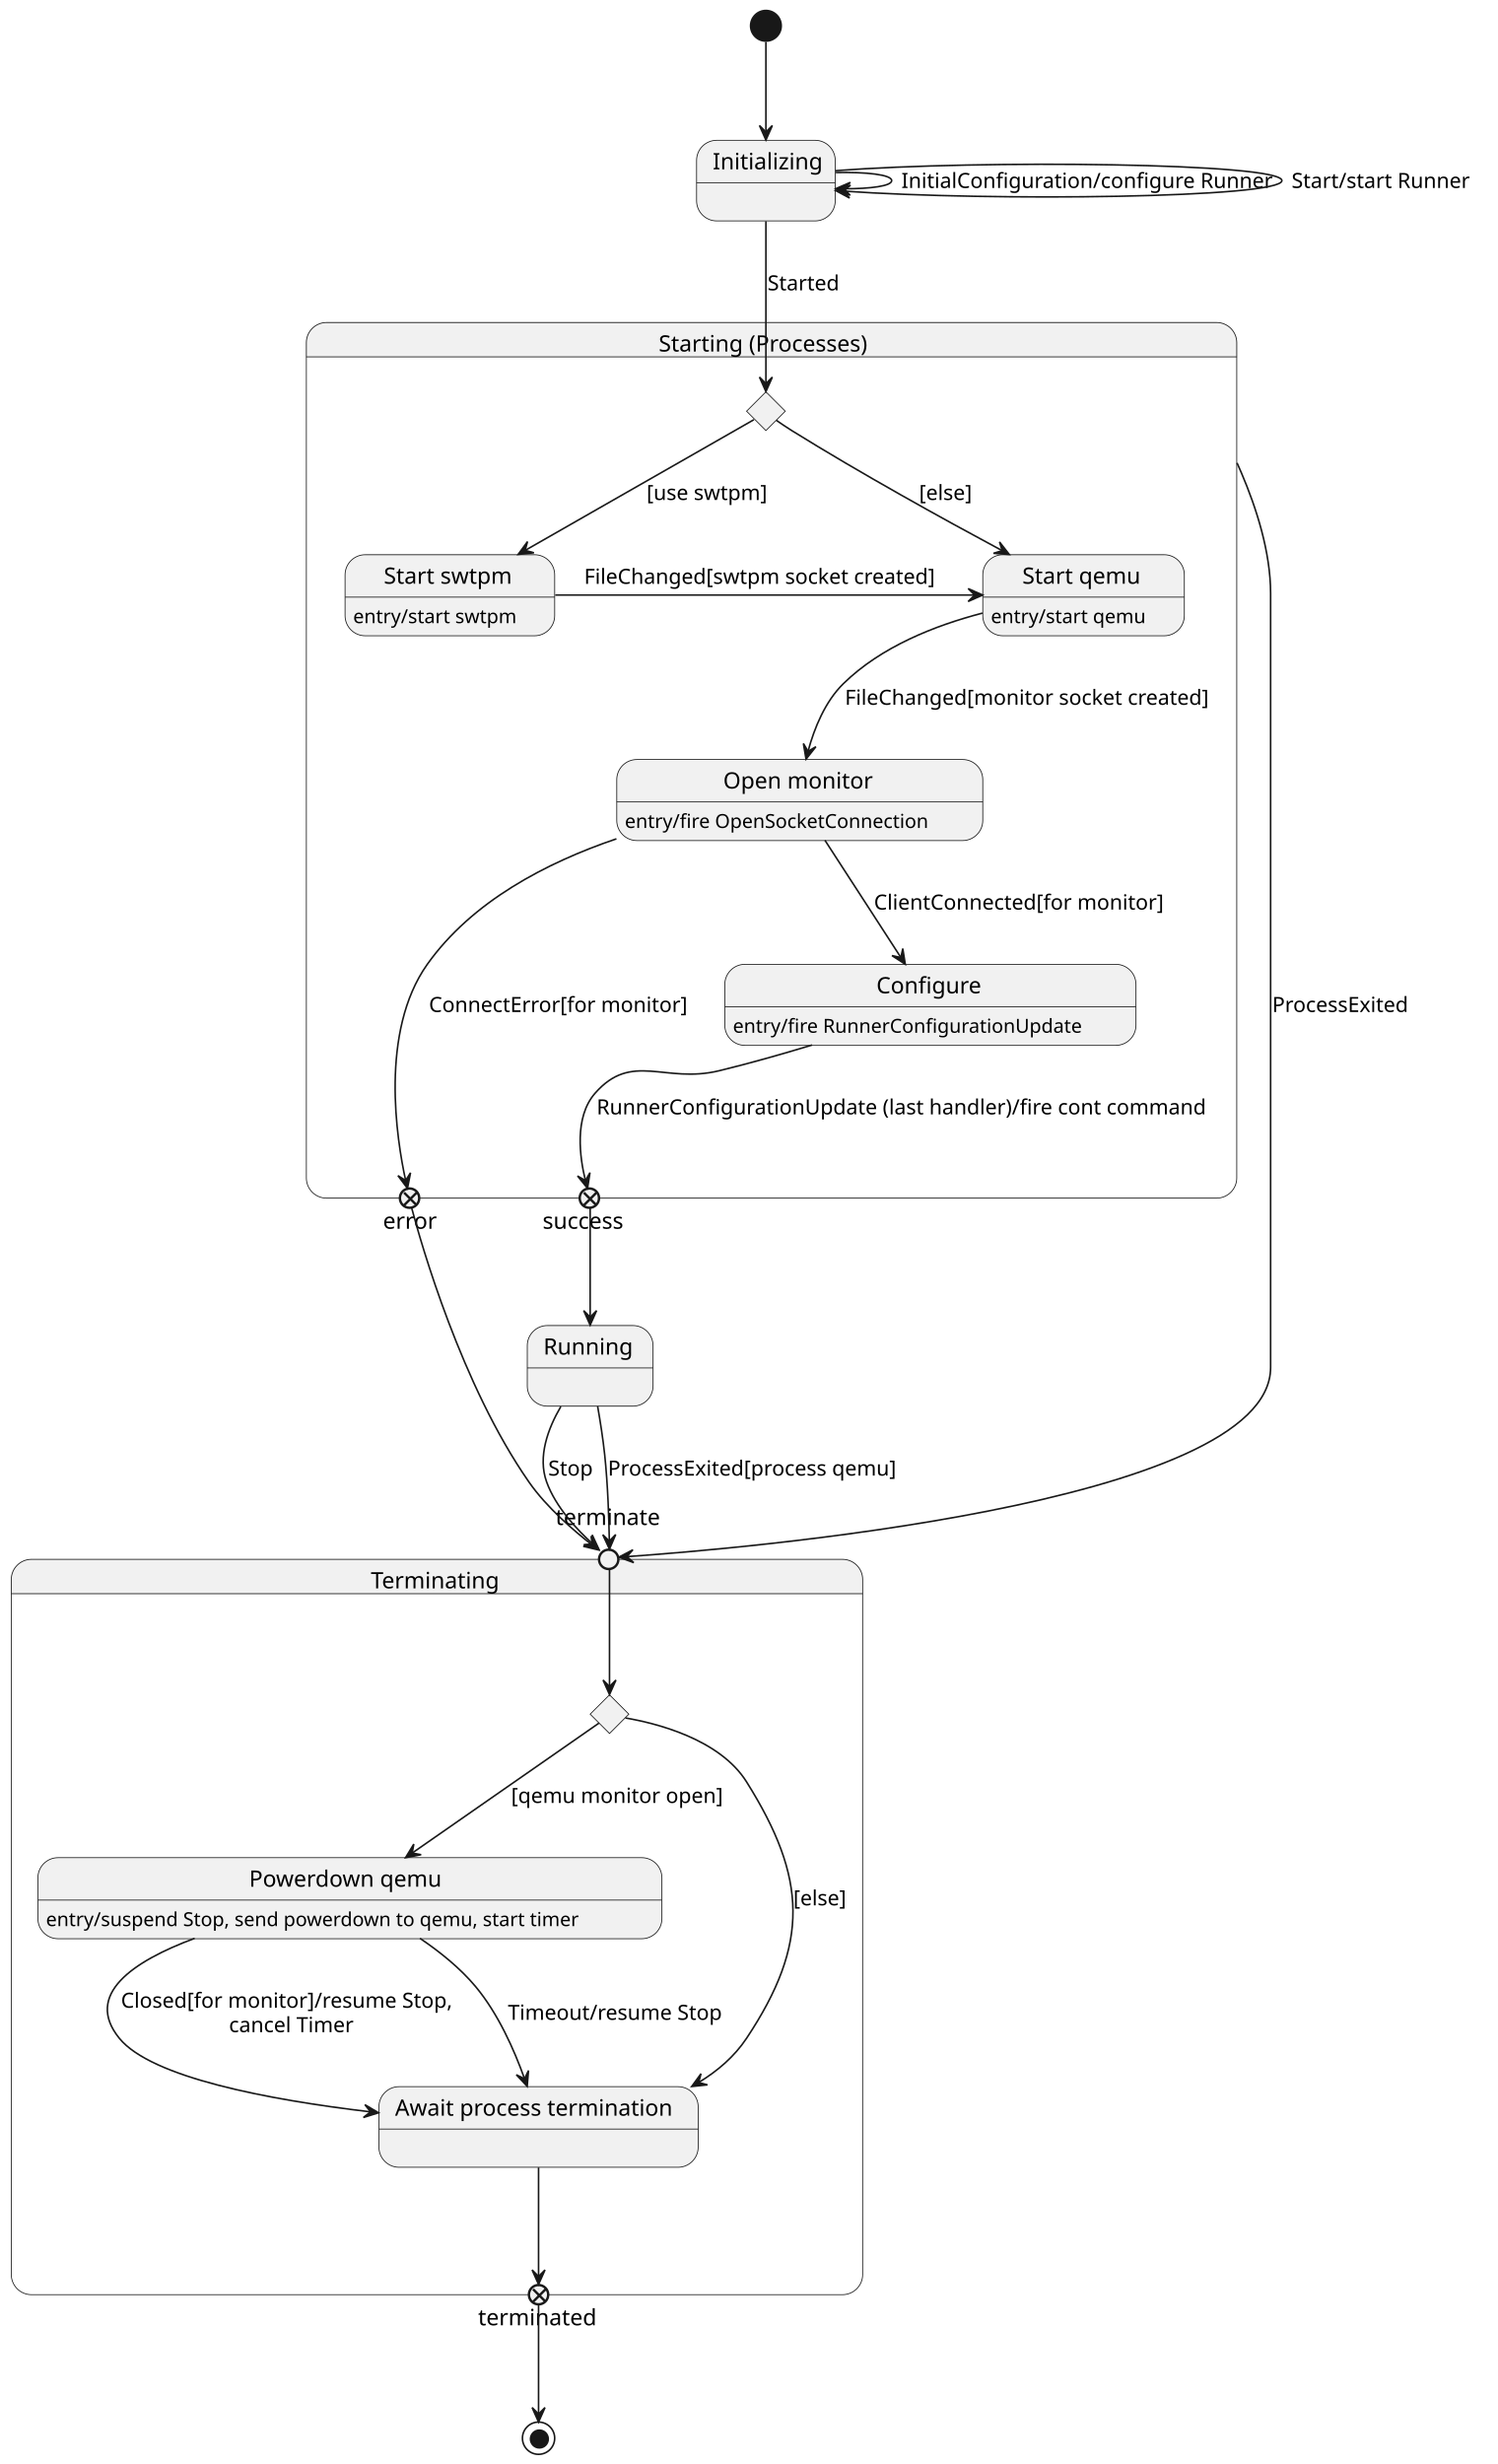
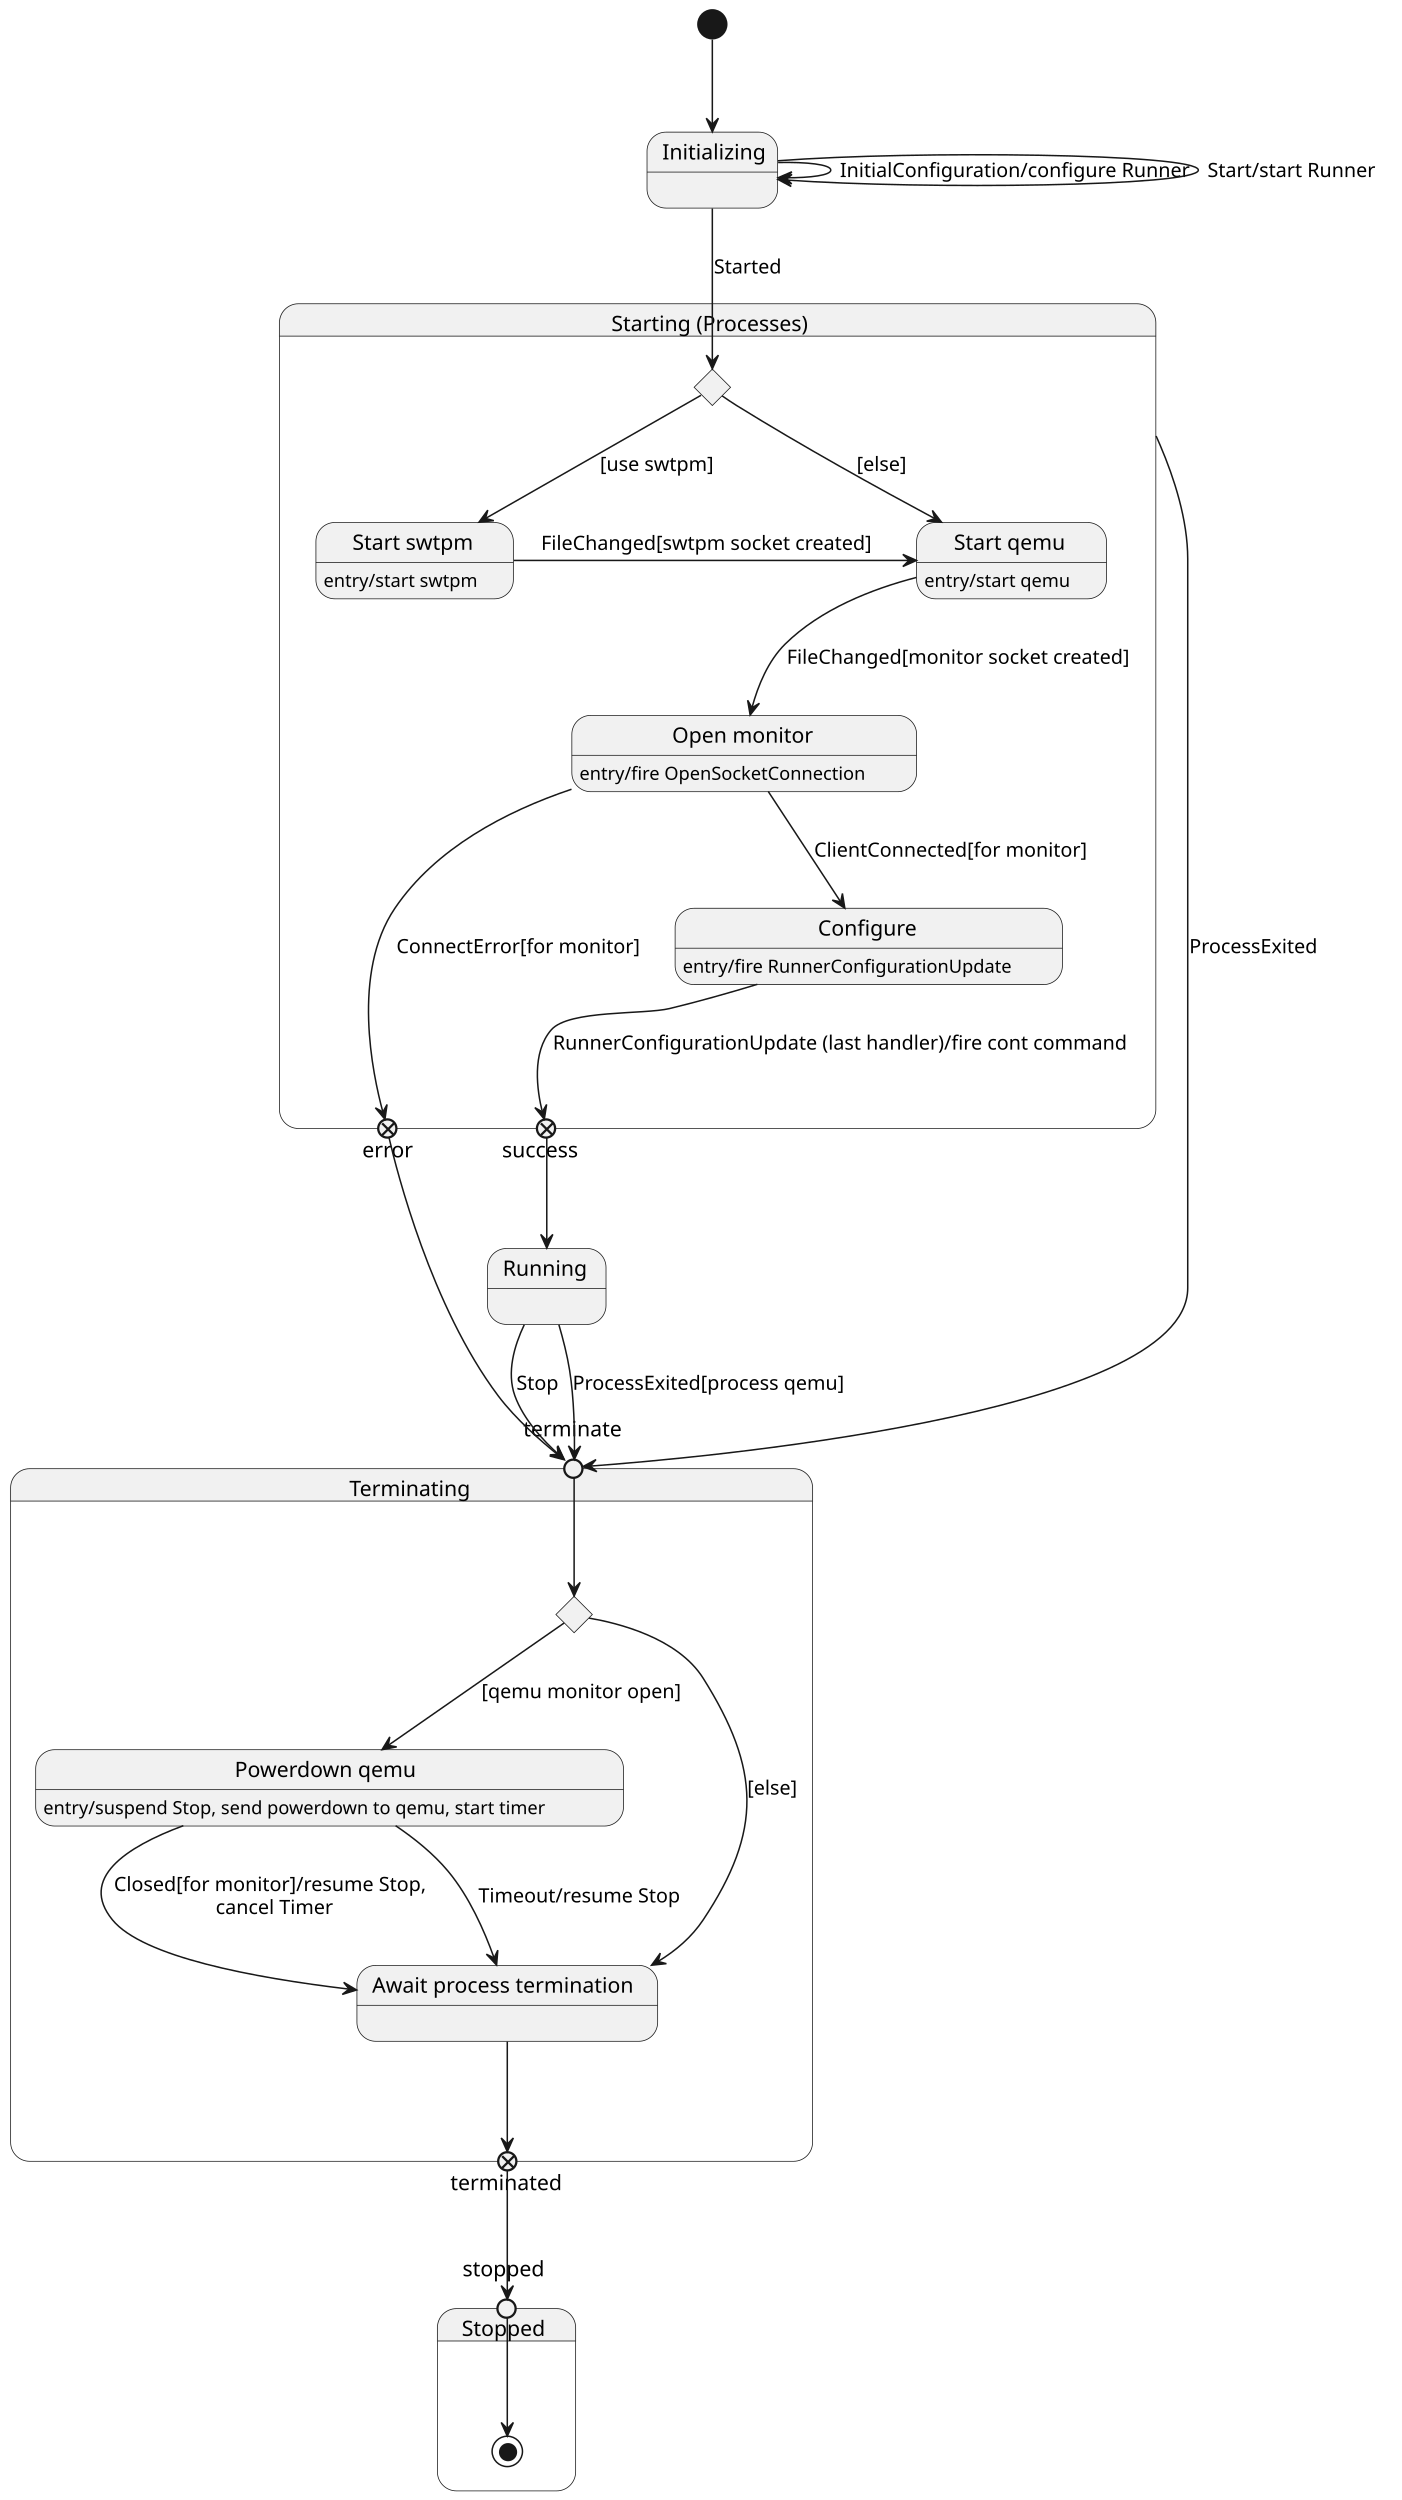
- <svg xmlns="http://www.w3.org/2000/svg" contentStyleType="text/css" height="1528px" preserveAspectRatio="none" style="width:929px;height:1528px;background:#FFFFFF;" version="1.1" viewBox="0 0 929 1528" width="929px" zoomAndPan="magnify">
+ <svg xmlns="http://www.w3.org/2000/svg" contentStyleType="text/css" height="1646px" preserveAspectRatio="none" style="width:923px;height:1646px;background:#FFFFFF;" version="1.1" viewBox="0 0 923 1646" width="923px" zoomAndPan="magnify">
  <defs />
  <g>
    <g id="cluster_StartingProcess">
-       <path d="M202.5,200 L754.5,200 A12.5,12.5 0 0 1 767,212.5 L767,221.297 L190,221.297 L190,212.5 A12.5,12.5 0 0 1 202.5,200 " fill="#F1F1F1" style="stroke:#F1F1F1;stroke-width:1.0;" />
-       <rect fill="none" height="543" rx="12.5" ry="12.5" style="stroke:#181818;stroke-width:0.5;" width="577" x="190" y="200" />
-       <line style="stroke:#181818;stroke-width:0.5;" x1="190" x2="767" y1="221.297" y2="221.297" />
-       <text fill="#000000" font-family="sans-serif" font-size="14" lengthAdjust="spacing" textLength="140" x="408.5" y="217.995">Starting (Processes)</text>
+       <path d="M196.5,200 L748.5,200 A12.5,12.5 0 0 1 761,212.5 L761,221.297 L184,221.297 L184,212.5 A12.5,12.5 0 0 1 196.5,200 " fill="#F1F1F1" style="stroke:#F1F1F1;stroke-width:1.0;" />
+       <rect fill="none" height="543" rx="12.5" ry="12.5" style="stroke:#181818;stroke-width:0.5;" width="577" x="184" y="200" />
+       <line style="stroke:#181818;stroke-width:0.5;" x1="184" x2="761" y1="221.297" y2="221.297" />
+       <text fill="#000000" font-family="sans-serif" font-size="14" lengthAdjust="spacing" textLength="140" x="402.5" y="217.995">Starting (Processes)</text>
    </g>
    <g id="cluster_Terminating">
      <path d="M19.5,967 L522.5,967 A12.5,12.5 0 0 1 535,979.5 L535,988.297 L7,988.297 L7,979.5 A12.5,12.5 0 0 1 19.5,967 " fill="#F1F1F1" style="stroke:#F1F1F1;stroke-width:1.0;" />
      <rect fill="none" height="456" rx="12.5" ry="12.5" style="stroke:#181818;stroke-width:0.5;" width="528" x="7" y="967" />
      <line style="stroke:#181818;stroke-width:0.5;" x1="7" x2="535" y1="988.297" y2="988.297" />
      <text fill="#000000" font-family="sans-serif" font-size="14" lengthAdjust="spacing" textLength="82" x="230" y="984.995">Terminating</text>
    </g>
+     <g id="cluster_Stopped">
+       <path d="M300.5,1520 L366.5,1520 A12.5,12.5 0 0 1 379,1532.5 L379,1541.297 L288,1541.297 L288,1532.5 A12.5,12.5 0 0 1 300.5,1520 " fill="#F1F1F1" style="stroke:#F1F1F1;stroke-width:1.0;" />
+       <rect fill="none" height="120" rx="12.5" ry="12.5" style="stroke:#181818;stroke-width:0.5;" width="91" x="288" y="1520" />
+       <line style="stroke:#181818;stroke-width:0.5;" x1="288" x2="379" y1="1541.297" y2="1541.297" />
+       <text fill="#000000" font-family="sans-serif" font-size="14" lengthAdjust="spacing" textLength="59" x="304" y="1537.995">Stopped</text>
+     </g>
    <g id="elem_which">
-       <polygon fill="#F1F1F1" points="475,243,487,255,475,267,463,255,475,243" style="stroke:#181818;stroke-width:0.5;" />
+       <polygon fill="#F1F1F1" points="469,243,481,255,469,267,457,255,469,243" style="stroke:#181818;stroke-width:0.5;" />
    </g>
    <g id="StartingProcess.swtpm">
-       <rect fill="#F1F1F1" height="50.266" rx="12.5" ry="12.5" style="stroke:#181818;stroke-width:0.5;" width="130" x="214" y="344" />
-       <line style="stroke:#181818;stroke-width:0.5;" x1="214" x2="344" y1="370.297" y2="370.297" />
-       <text fill="#000000" font-family="sans-serif" font-size="14" lengthAdjust="spacing" textLength="82" x="238" y="361.995">Start swtpm</text>
-       <text fill="#000000" font-family="sans-serif" font-size="12" lengthAdjust="spacing" textLength="110" x="219" y="386.435">entry/start swtpm</text>
+       <rect fill="#F1F1F1" height="50.266" rx="12.5" ry="12.5" style="stroke:#181818;stroke-width:0.5;" width="130" x="208" y="344" />
+       <line style="stroke:#181818;stroke-width:0.5;" x1="208" x2="338" y1="370.297" y2="370.297" />
+       <text fill="#000000" font-family="sans-serif" font-size="14" lengthAdjust="spacing" textLength="82" x="232" y="361.995">Start swtpm</text>
+       <text fill="#000000" font-family="sans-serif" font-size="12" lengthAdjust="spacing" textLength="110" x="213" y="386.435">entry/start swtpm</text>
    </g>
    <g id="StartingProcess.qemu">
-       <rect fill="#F1F1F1" height="50.266" rx="12.5" ry="12.5" style="stroke:#181818;stroke-width:0.5;" width="125" x="609.5" y="344" />
-       <line style="stroke:#181818;stroke-width:0.5;" x1="609.5" x2="734.5" y1="370.297" y2="370.297" />
-       <text fill="#000000" font-family="sans-serif" font-size="14" lengthAdjust="spacing" textLength="76" x="634" y="361.995">Start qemu</text>
-       <text fill="#000000" font-family="sans-serif" font-size="12" lengthAdjust="spacing" textLength="105" x="614.5" y="386.435">entry/start qemu</text>
+       <rect fill="#F1F1F1" height="50.266" rx="12.5" ry="12.5" style="stroke:#181818;stroke-width:0.5;" width="125" x="603.5" y="344" />
+       <line style="stroke:#181818;stroke-width:0.5;" x1="603.5" x2="728.5" y1="370.297" y2="370.297" />
+       <text fill="#000000" font-family="sans-serif" font-size="14" lengthAdjust="spacing" textLength="76" x="628" y="361.995">Start qemu</text>
+       <text fill="#000000" font-family="sans-serif" font-size="12" lengthAdjust="spacing" textLength="105" x="608.5" y="386.435">entry/start qemu</text>
    </g>
    <g id="StartingProcess.monitor">
-       <rect fill="#F1F1F1" height="50.266" rx="12.5" ry="12.5" style="stroke:#181818;stroke-width:0.5;" width="227" x="382.5" y="471" />
-       <line style="stroke:#181818;stroke-width:0.5;" x1="382.5" x2="609.5" y1="497.297" y2="497.297" />
-       <text fill="#000000" font-family="sans-serif" font-size="14" lengthAdjust="spacing" textLength="95" x="448.5" y="488.995">Open monitor</text>
-       <text fill="#000000" font-family="sans-serif" font-size="12" lengthAdjust="spacing" textLength="207" x="387.5" y="513.436">entry/fire OpenSocketConnection</text>
+       <rect fill="#F1F1F1" height="50.266" rx="12.5" ry="12.5" style="stroke:#181818;stroke-width:0.5;" width="227" x="376.5" y="471" />
+       <line style="stroke:#181818;stroke-width:0.5;" x1="376.5" x2="603.5" y1="497.297" y2="497.297" />
+       <text fill="#000000" font-family="sans-serif" font-size="14" lengthAdjust="spacing" textLength="95" x="442.5" y="488.995">Open monitor</text>
+       <text fill="#000000" font-family="sans-serif" font-size="12" lengthAdjust="spacing" textLength="207" x="381.5" y="513.436">entry/fire OpenSocketConnection</text>
    </g>
    <g id="StartingProcess.configure">
-       <rect fill="#F1F1F1" height="50.266" rx="12.5" ry="12.5" style="stroke:#181818;stroke-width:0.5;" width="255" x="449.5" y="598" />
-       <line style="stroke:#181818;stroke-width:0.5;" x1="449.5" x2="704.5" y1="624.297" y2="624.297" />
-       <text fill="#000000" font-family="sans-serif" font-size="14" lengthAdjust="spacing" textLength="67" x="543.5" y="615.995">Configure</text>
-       <text fill="#000000" font-family="sans-serif" font-size="12" lengthAdjust="spacing" textLength="235" x="454.5" y="640.436">entry/fire RunnerConfigurationUpdate</text>
-     </g>
-     <text fill="#000000" font-family="sans-serif" font-size="14" lengthAdjust="spacing" textLength="58" x="336.5" y="761.995">success</text>
-     <ellipse cx="365.5" cy="743" fill="#F1F1F1" rx="6" ry="6" style="stroke:#181818;stroke-width:1.5;" />
-     <line style="stroke:#181818;stroke-width:1.5;" x1="369.889" x2="362.111" y1="747.389" y2="739.611" />
-     <line style="stroke:#181818;stroke-width:1.5;" x1="369.889" x2="362.111" y1="739.611" y2="747.389" />
-     <text fill="#000000" font-family="sans-serif" font-size="14" lengthAdjust="spacing" textLength="33" x="237.5" y="761.995">error</text>
-     <ellipse cx="254" cy="743" fill="#F1F1F1" rx="6" ry="6" style="stroke:#181818;stroke-width:1.5;" />
-     <line style="stroke:#181818;stroke-width:1.5;" x1="258.389" x2="250.611" y1="747.389" y2="739.611" />
-     <line style="stroke:#181818;stroke-width:1.5;" x1="258.389" x2="250.611" y1="739.611" y2="747.389" />
+       <rect fill="#F1F1F1" height="50.266" rx="12.5" ry="12.5" style="stroke:#181818;stroke-width:0.5;" width="255" x="444.5" y="598" />
+       <line style="stroke:#181818;stroke-width:0.5;" x1="444.5" x2="699.5" y1="624.297" y2="624.297" />
+       <text fill="#000000" font-family="sans-serif" font-size="14" lengthAdjust="spacing" textLength="67" x="538.5" y="615.995">Configure</text>
+       <text fill="#000000" font-family="sans-serif" font-size="12" lengthAdjust="spacing" textLength="235" x="449.5" y="640.436">entry/fire RunnerConfigurationUpdate</text>
+     </g>
+     <text fill="#000000" font-family="sans-serif" font-size="14" lengthAdjust="spacing" textLength="58" x="330.5" y="761.995">success</text>
+     <ellipse cx="359.5" cy="743" fill="#F1F1F1" rx="6" ry="6" style="stroke:#181818;stroke-width:1.5;" />
+     <line style="stroke:#181818;stroke-width:1.5;" x1="363.889" x2="356.111" y1="747.389" y2="739.611" />
+     <line style="stroke:#181818;stroke-width:1.5;" x1="363.889" x2="356.111" y1="739.611" y2="747.389" />
+     <text fill="#000000" font-family="sans-serif" font-size="14" lengthAdjust="spacing" textLength="33" x="238.5" y="761.995">error</text>
+     <ellipse cx="255" cy="743" fill="#F1F1F1" rx="6" ry="6" style="stroke:#181818;stroke-width:1.5;" />
+     <line style="stroke:#181818;stroke-width:1.5;" x1="259.389" x2="251.611" y1="747.389" y2="739.611" />
+     <line style="stroke:#181818;stroke-width:1.5;" x1="259.389" x2="251.611" y1="739.611" y2="747.389" />
    <text fill="#000000" font-family="sans-serif" font-size="14" lengthAdjust="spacing" textLength="66" x="344.5" y="945.698">terminate</text>
    <ellipse cx="377.5" cy="967" fill="#F1F1F1" rx="6" ry="6" style="stroke:#181818;stroke-width:1.5;" />
    <g id="elem_qemuRunning">
      <polygon fill="#F1F1F1" points="378,1051,390,1063,378,1075,366,1063,378,1051" style="stroke:#181818;stroke-width:0.5;" />
    </g>
    <text fill="#000000" font-family="sans-serif" font-size="14" lengthAdjust="spacing" textLength="75" x="296.5" y="1441.995">terminated</text>
    <ellipse cx="334" cy="1423" fill="#F1F1F1" rx="6" ry="6" style="stroke:#181818;stroke-width:1.5;" />
    <line style="stroke:#181818;stroke-width:1.5;" x1="338.389" x2="330.611" y1="1427.389" y2="1419.611" />
    <line style="stroke:#181818;stroke-width:1.5;" x1="338.389" x2="330.611" y1="1419.611" y2="1427.389" />
    <g id="Terminating.qemuPowerdown">
      <rect fill="#F1F1F1" height="50.266" rx="12.5" ry="12.5" style="stroke:#181818;stroke-width:0.5;" width="387" x="23.5" y="1152" />
      <line style="stroke:#181818;stroke-width:0.5;" x1="23.5" x2="410.5" y1="1178.297" y2="1178.297" />
      <text fill="#000000" font-family="sans-serif" font-size="14" lengthAdjust="spacing" textLength="125" x="154.5" y="1169.995">Powerdown qemu</text>
      <text fill="#000000" font-family="sans-serif" font-size="12" lengthAdjust="spacing" textLength="367" x="28.5" y="1194.436">entry/suspend Stop, send powerdown to qemu, start timer</text>
    </g>
    <g id="Terminating.terminateProcesses">
      <rect fill="#F1F1F1" height="50" rx="12.5" ry="12.5" style="stroke:#181818;stroke-width:0.5;" width="198" x="235" y="1294" />
      <line style="stroke:#181818;stroke-width:0.5;" x1="235" x2="433" y1="1320.297" y2="1320.297" />
      <text fill="#000000" font-family="sans-serif" font-size="14" lengthAdjust="spacing" textLength="178" x="245" y="1311.995">Await process termination</text>
    </g>
-     <ellipse cx="475" cy="16" fill="#181818" rx="10" ry="10" style="stroke:none;stroke-width:1.0;" />
+     <text fill="#000000" font-family="sans-serif" font-size="14" lengthAdjust="spacing" textLength="58" x="304.5" y="1498.698">stopped</text>
+     <ellipse cx="333.5" cy="1520" fill="#F1F1F1" rx="6" ry="6" style="stroke:#181818;stroke-width:1.5;" />
+     <ellipse cx="334" cy="1614" fill="none" rx="10" ry="10" style="stroke:#181818;stroke-width:1.0;" />
+     <ellipse cx="334.5" cy="1614.5" fill="#181818" rx="6" ry="6" style="stroke:none;stroke-width:1.0;" />
+     <ellipse cx="469" cy="16" fill="#181818" rx="10" ry="10" style="stroke:none;stroke-width:1.0;" />
    <g id="Initializing">
-       <rect fill="#F1F1F1" height="50" rx="12.5" ry="12.5" style="stroke:#181818;stroke-width:0.5;" width="86" x="432" y="87" />
-       <line style="stroke:#181818;stroke-width:0.5;" x1="432" x2="518" y1="113.297" y2="113.297" />
-       <text fill="#000000" font-family="sans-serif" font-size="14" lengthAdjust="spacing" textLength="66" x="442" y="104.995">Initializing</text>
+       <rect fill="#F1F1F1" height="50" rx="12.5" ry="12.5" style="stroke:#181818;stroke-width:0.5;" width="86" x="426" y="87" />
+       <line style="stroke:#181818;stroke-width:0.5;" x1="426" x2="512" y1="113.297" y2="113.297" />
+       <text fill="#000000" font-family="sans-serif" font-size="14" lengthAdjust="spacing" textLength="66" x="436" y="104.995">Initializing</text>
    </g>
    <g id="Running">
-       <rect fill="#F1F1F1" height="50" rx="12.5" ry="12.5" style="stroke:#181818;stroke-width:0.5;" width="78" x="327" y="822" />
-       <line style="stroke:#181818;stroke-width:0.5;" x1="327" x2="405" y1="848.297" y2="848.297" />
-       <text fill="#000000" font-family="sans-serif" font-size="14" lengthAdjust="spacing" textLength="58" x="337" y="839.995">Running</text>
-     </g>
-     <ellipse cx="334" cy="1512" fill="none" rx="10" ry="10" style="stroke:#181818;stroke-width:1.0;" />
-     <ellipse cx="334.5" cy="1512.5" fill="#181818" rx="6" ry="6" style="stroke:none;stroke-width:1.0;" />
+       <rect fill="#F1F1F1" height="50" rx="12.5" ry="12.5" style="stroke:#181818;stroke-width:0.5;" width="78" x="321" y="822" />
+       <line style="stroke:#181818;stroke-width:0.5;" x1="321" x2="399" y1="848.297" y2="848.297" />
+       <text fill="#000000" font-family="sans-serif" font-size="14" lengthAdjust="spacing" textLength="58" x="331" y="839.995">Running</text>
+     </g>
    <g id="link_*start*_Initializing">
-       <path d="M475,26.01 C475,38.7 475,62.41 475,81.57 " fill="none" id="*start*-to-Initializing" style="stroke:#181818;stroke-width:1.0;" />
-       <polygon fill="#181818" points="475,86.84,479,77.84,475,81.84,471,77.84,475,86.84" style="stroke:#181818;stroke-width:1.0;" />
+       <path d="M469,26.01 C469,38.7 469,62.41 469,81.57 " fill="none" id="*start*-to-Initializing" style="stroke:#181818;stroke-width:1.0;" />
+       <polygon fill="#181818" points="469,86.84,473,77.84,469,81.84,465,77.84,469,86.84" style="stroke:#181818;stroke-width:1.0;" />
    </g>
    <g id="link_Initializing_Initializing">
-       <path d="M518.31,107 C537,106.59 553,108.26 553,112 C553,115.39 539.86,117.08 523.49,117.06 " fill="none" id="Initializing-to-Initializing" style="stroke:#181818;stroke-width:1.0;" />
-       <polygon fill="#181818" points="518.31,117,527.264,121.103,523.31,117.057,527.355,113.103,518.31,117" style="stroke:#181818;stroke-width:1.0;" />
-       <text fill="#000000" font-family="sans-serif" font-size="13" lengthAdjust="spacing" textLength="230" x="559" y="116.567">InitialConfiguration/configure Runner</text>
+       <path d="M512.31,107 C531,106.59 547,108.26 547,112 C547,115.39 533.86,117.08 517.49,117.06 " fill="none" id="Initializing-to-Initializing" style="stroke:#181818;stroke-width:1.0;" />
+       <polygon fill="#181818" points="512.31,117,521.264,121.103,517.31,117.057,521.355,113.103,512.31,117" style="stroke:#181818;stroke-width:1.0;" />
+       <text fill="#000000" font-family="sans-serif" font-size="13" lengthAdjust="spacing" textLength="230" x="553" y="116.567">InitialConfiguration/configure Runner</text>
    </g>
    <g id="link_Initializing_Initializing">
-       <path d="M518.19,105.85 C608.17,98.97 795,101.02 795,112 C795,122.78 615.04,124.95 523.3,118.52 " fill="none" id="Initializing-to-Initializing-1" style="stroke:#181818;stroke-width:1.0;" />
-       <polygon fill="#181818" points="518.19,118.15,526.868,122.808,523.176,118.522,527.462,114.83,518.19,118.15" style="stroke:#181818;stroke-width:1.0;" />
-       <text fill="#000000" font-family="sans-serif" font-size="13" lengthAdjust="spacing" textLength="115" x="801" y="116.567">Start/start Runner</text>
+       <path d="M512.19,105.85 C602.17,98.97 789,101.02 789,112 C789,122.78 609.04,124.95 517.3,118.52 " fill="none" id="Initializing-to-Initializing-1" style="stroke:#181818;stroke-width:1.0;" />
+       <polygon fill="#181818" points="512.19,118.15,520.868,122.808,517.176,118.522,521.462,114.83,512.19,118.15" style="stroke:#181818;stroke-width:1.0;" />
+       <text fill="#000000" font-family="sans-serif" font-size="13" lengthAdjust="spacing" textLength="115" x="795" y="116.567">Start/start Runner</text>
    </g>
    <g id="link_which_swtpm">
-       <path d="M467.56,260.25 C444.66,273.34 373.93,313.75 325.91,341.19 " fill="none" id="which-to-swtpm" style="stroke:#181818;stroke-width:1.0;" />
-       <polygon fill="#181818" points="321.34,343.81,331.137,342.797,325.676,341.32,327.153,335.859,321.34,343.81" style="stroke:#181818;stroke-width:1.0;" />
-       <text fill="#000000" font-family="sans-serif" font-size="13" lengthAdjust="spacing" textLength="79" x="401" y="310.067">[use swtpm]</text>
+       <path d="M461.56,260.25 C438.66,273.34 367.93,313.75 319.91,341.19 " fill="none" id="which-to-swtpm" style="stroke:#181818;stroke-width:1.0;" />
+       <polygon fill="#181818" points="315.34,343.81,325.137,342.797,319.676,341.32,321.153,335.859,315.34,343.81" style="stroke:#181818;stroke-width:1.0;" />
+       <text fill="#000000" font-family="sans-serif" font-size="13" lengthAdjust="spacing" textLength="79" x="395" y="310.067">[use swtpm]</text>
    </g>
    <g id="link_which_qemu">
-       <path d="M481.45,260.64 C484.33,262.65 487.79,265.01 491,267 C534.01,293.7 584.41,321.56 621.09,341.24 " fill="none" id="which-to-qemu" style="stroke:#181818;stroke-width:1.0;" />
-       <polygon fill="#181818" points="625.94,343.84,619.885,336.072,621.529,341.485,616.117,343.129,625.94,343.84" style="stroke:#181818;stroke-width:1.0;" />
-       <text fill="#000000" font-family="sans-serif" font-size="13" lengthAdjust="spacing" textLength="36" x="570" y="310.067">[else]</text>
+       <path d="M475.45,260.64 C478.33,262.65 481.79,265.01 485,267 C528.01,293.7 578.41,321.56 615.09,341.24 " fill="none" id="which-to-qemu" style="stroke:#181818;stroke-width:1.0;" />
+       <polygon fill="#181818" points="619.94,343.84,613.885,336.072,615.529,341.485,610.117,343.129,619.94,343.84" style="stroke:#181818;stroke-width:1.0;" />
+       <text fill="#000000" font-family="sans-serif" font-size="13" lengthAdjust="spacing" textLength="36" x="564" y="310.067">[else]</text>
    </g>
    <g id="link_swtpm_qemu">
-       <path d="M344.34,369 C416.27,369 531.38,369 604.26,369 " fill="none" id="swtpm-to-qemu" style="stroke:#181818;stroke-width:1.0;" />
-       <polygon fill="#181818" points="609.43,369,600.43,365,604.43,369,600.43,373,609.43,369" style="stroke:#181818;stroke-width:1.0;" />
-       <text fill="#000000" font-family="sans-serif" font-size="13" lengthAdjust="spacing" textLength="229" x="362.25" y="362.067">FileChanged[swtpm socket created]</text>
+       <path d="M338.34,369 C410.27,369 525.38,369 598.26,369 " fill="none" id="swtpm-to-qemu" style="stroke:#181818;stroke-width:1.0;" />
+       <polygon fill="#181818" points="603.43,369,594.43,365,598.43,369,594.43,373,603.43,369" style="stroke:#181818;stroke-width:1.0;" />
+       <text fill="#000000" font-family="sans-serif" font-size="13" lengthAdjust="spacing" textLength="229" x="356.25" y="362.067">FileChanged[swtpm socket created]</text>
    </g>
    <g id="link_qemu_monitor">
-       <path d="M609.33,380.2 C579.89,387.86 546.24,401.13 523,424 C511.7,435.12 505.06,451.46 501.19,465.66 " fill="none" id="qemu-to-monitor" style="stroke:#181818;stroke-width:1.0;" />
-       <polygon fill="#181818" points="499.89,470.78,506.002,463.057,501.133,465.937,498.253,461.068,499.89,470.78" style="stroke:#181818;stroke-width:1.0;" />
-       <text fill="#000000" font-family="sans-serif" font-size="13" lengthAdjust="spacing" textLength="237" x="524" y="437.067">FileChanged[monitor socket created]</text>
+       <path d="M603.33,380.2 C573.89,387.86 540.24,401.13 517,424 C505.7,435.12 499.06,451.46 495.19,465.66 " fill="none" id="qemu-to-monitor" style="stroke:#181818;stroke-width:1.0;" />
+       <polygon fill="#181818" points="493.89,470.78,500.002,463.057,495.133,465.937,492.253,461.068,493.89,470.78" style="stroke:#181818;stroke-width:1.0;" />
+       <text fill="#000000" font-family="sans-serif" font-size="13" lengthAdjust="spacing" textLength="237" x="518" y="437.067">FileChanged[monitor socket created]</text>
    </g>
    <g id="link_monitor_configure">
-       <path d="M511.62,521.1 C525.06,541.85 544.49,571.82 558.67,593.71 " fill="none" id="monitor-to-configure" style="stroke:#181818;stroke-width:1.0;" />
-       <polygon fill="#181818" points="561.43,597.97,559.881,588.244,558.706,593.777,553.173,592.602,561.43,597.97" style="stroke:#181818;stroke-width:1.0;" />
-       <text fill="#000000" font-family="sans-serif" font-size="13" lengthAdjust="spacing" textLength="186" x="542" y="564.067">ClientConnected[for monitor]</text>
+       <path d="M505.81,521.1 C519.42,541.85 539.08,571.82 553.44,593.71 " fill="none" id="monitor-to-configure" style="stroke:#181818;stroke-width:1.0;" />
+       <polygon fill="#181818" points="556.24,597.97,554.653,588.25,553.5,593.788,547.962,592.635,556.24,597.97" style="stroke:#181818;stroke-width:1.0;" />
+       <text fill="#000000" font-family="sans-serif" font-size="13" lengthAdjust="spacing" textLength="186" x="536" y="564.067">ClientConnected[for monitor]</text>
    </g>
    <g id="link_monitor_error">
-       <path d="M382.29,520.18 C338.6,535.01 292.62,559.1 265,598 C235.31,639.81 246.04,706.73 251.55,731.95 " fill="none" id="monitor-to-error" style="stroke:#181818;stroke-width:1.0;" />
-       <polygon fill="#181818" points="252.7,736.93,254.593,727.265,251.585,732.056,246.794,729.048,252.7,736.93" style="stroke:#181818;stroke-width:1.0;" />
-       <text fill="#000000" font-family="sans-serif" font-size="13" lengthAdjust="spacing" textLength="165" x="266" y="627.567">ConnectError[for monitor]</text>
+       <path d="M376.27,519.64 C332.54,534.4 286.74,558.57 260,598 C231.29,640.35 245.26,706.95 252.04,732.01 " fill="none" id="monitor-to-error" style="stroke:#181818;stroke-width:1.0;" />
+       <polygon fill="#181818" points="253.44,736.96,254.848,727.212,252.083,732.148,247.148,729.383,253.44,736.96" style="stroke:#181818;stroke-width:1.0;" />
+       <text fill="#000000" font-family="sans-serif" font-size="13" lengthAdjust="spacing" textLength="165" x="261" y="627.567">ConnectError[for monitor]</text>
    </g>
    <g id="link_configure_success">
-       <path d="M503.63,648.05 C484.95,653.71 464.83,659.43 446,664 C412.2,672.2 391.91,651.82 369,678 C355.94,692.93 359.62,718.11 363.05,732.02 " fill="none" id="configure-to-success" style="stroke:#181818;stroke-width:1.0;" />
-       <polygon fill="#181818" points="364.37,736.92,365.893,727.19,363.07,732.092,358.168,729.269,364.37,736.92" style="stroke:#181818;stroke-width:1.0;" />
-       <text fill="#000000" font-family="sans-serif" font-size="13" lengthAdjust="spacing" textLength="391" x="370" y="691.067">RunnerConfigurationUpdate (last handler)/fire cont command</text>
+       <path d="M498.64,648.08 C479.96,653.74 459.84,659.45 441,664 C423.88,668.13 374.61,664.76 363,678 C349.92,692.91 353.61,718.1 357.05,732.02 " fill="none" id="configure-to-success" style="stroke:#181818;stroke-width:1.0;" />
+       <polygon fill="#181818" points="358.37,736.91,359.893,727.18,357.07,732.082,352.168,729.259,358.37,736.91" style="stroke:#181818;stroke-width:1.0;" />
+       <text fill="#000000" font-family="sans-serif" font-size="13" lengthAdjust="spacing" textLength="391" x="364" y="691.067">RunnerConfigurationUpdate (last handler)/fire cont command</text>
    </g>
    <g id="link_Initializing_which">
-       <path d="M475,137.24 C475,165.93 475,212.94 475,237.65 " fill="none" id="Initializing-to-which" style="stroke:#181818;stroke-width:1.0;" />
-       <polygon fill="#181818" points="475,242.85,479,233.85,475,237.85,471,233.85,475,242.85" style="stroke:#181818;stroke-width:1.0;" />
-       <text fill="#000000" font-family="sans-serif" font-size="13" lengthAdjust="spacing" textLength="48" x="476" y="180.067">Started</text>
+       <path d="M469,137.24 C469,165.93 469,212.94 469,237.65 " fill="none" id="Initializing-to-which" style="stroke:#181818;stroke-width:1.0;" />
+       <polygon fill="#181818" points="469,242.85,473,233.85,469,237.85,465,233.85,469,242.85" style="stroke:#181818;stroke-width:1.0;" />
+       <text fill="#000000" font-family="sans-serif" font-size="13" lengthAdjust="spacing" textLength="48" x="470" y="180.067">Started</text>
    </g>
    <g id="link_success_Running">
-       <path d="M366,749.2 C366,761.43 366,792.77 366,816.51 " fill="none" id="success-to-Running" style="stroke:#181818;stroke-width:1.0;" />
-       <polygon fill="#181818" points="366,821.75,370,812.75,366,816.75,362,812.75,366,821.75" style="stroke:#181818;stroke-width:1.0;" />
+       <path d="M360,749.2 C360,761.43 360,792.77 360,816.51 " fill="none" id="success-to-Running" style="stroke:#181818;stroke-width:1.0;" />
+       <polygon fill="#181818" points="360,821.75,364,812.75,360,816.75,356,812.75,360,821.75" style="stroke:#181818;stroke-width:1.0;" />
    </g>
    <g id="link_terminate_qemuRunning">
      <path d="M378,973.05 C378,986.55 378,1023.91 378,1045.67 " fill="none" id="terminate-to-qemuRunning" style="stroke:#181818;stroke-width:1.0;" />
      <polygon fill="#181818" points="378,1050.85,382,1041.85,378,1045.85,374,1041.85,378,1050.85" style="stroke:#181818;stroke-width:1.0;" />
    </g>
    <g id="link_qemuRunning_qemuPowerdown">
      <path d="M371.49,1068.53 C352.3,1081.88 294.88,1121.82 255.72,1149.07 " fill="none" id="qemuRunning-to-qemuPowerdown" style="stroke:#181818;stroke-width:1.0;" />
      <polygon fill="#181818" points="251.51,1151.99,261.185,1150.149,255.619,1149.141,256.627,1143.575,251.51,1151.99" style="stroke:#181818;stroke-width:1.0;" />
      <text fill="#000000" font-family="sans-serif" font-size="13" lengthAdjust="spacing" textLength="137" x="317" y="1118.067">[qemu monitor open]</text>
    </g>
    <g id="link_qemuRunning_terminateProcesses">
      <path d="M387.85,1065.36 C406.41,1068.52 446.19,1078.22 463,1105 C500.58,1164.85 502.15,1205.17 463,1264 C455.45,1275.34 445.02,1284.3 433.32,1291.39 " fill="none" id="qemuRunning-to-terminateProcesses" style="stroke:#181818;stroke-width:1.0;" />
      <polygon fill="#181818" points="428.96,1293.91,438.754,1292.873,433.29,1291.409,434.753,1285.945,428.96,1293.91" style="stroke:#181818;stroke-width:1.0;" />
      <text fill="#000000" font-family="sans-serif" font-size="13" lengthAdjust="spacing" textLength="36" x="492" y="1181.567">[else]</text>
    </g>
    <g id="link_qemuPowerdown_terminateProcesses">
      <path d="M120.71,1202.02 C82.36,1216.28 51.97,1236.92 74,1264 C93.81,1288.35 166.11,1302.07 229.45,1309.59 " fill="none" id="qemuPowerdown-to-terminateProcesses" style="stroke:#181818;stroke-width:1.0;" />
      <polygon fill="#181818" points="234.77,1310.2,226.3,1305.174,229.804,1309.615,225.364,1313.12,234.77,1310.2" style="stroke:#181818;stroke-width:1.0;" />
      <text fill="#000000" font-family="sans-serif" font-size="13" lengthAdjust="spacing" textLength="215" x="75" y="1245.067">Closed[for monitor]/resume Stop,</text>
      <text fill="#000000" font-family="sans-serif" font-size="13" lengthAdjust="spacing" textLength="81" x="142" y="1260.2">cancel Timer</text>
    </g>
    <g id="link_qemuPowerdown_terminateProcesses">
      <path d="M260.47,1202.04 C272.76,1210.34 285.4,1220.49 295,1232 C308.92,1248.68 318.88,1271.14 325.25,1288.93 " fill="none" id="qemuPowerdown-to-terminateProcesses-1" style="stroke:#181818;stroke-width:1.0;" />
      <polygon fill="#181818" points="326.95,1293.81,327.765,1283.995,325.305,1289.089,320.211,1286.628,326.95,1293.81" style="stroke:#181818;stroke-width:1.0;" />
      <text fill="#000000" font-family="sans-serif" font-size="13" lengthAdjust="spacing" textLength="139" x="315" y="1252.567">Timeout/resume Stop</text>
    </g>
    <g id="link_terminateProcesses_terminated">
      <path d="M334,1344.17 C334,1365.58 334,1395.8 334,1411.54 " fill="none" id="terminateProcesses-to-terminated" style="stroke:#181818;stroke-width:1.0;" />
      <polygon fill="#181818" points="334,1416.65,338,1407.65,334,1411.65,330,1407.65,334,1416.65" style="stroke:#181818;stroke-width:1.0;" />
    </g>
    <g id="link_Running_terminate">
-       <path d="M347.82,872.24 C339.81,885.93 333.36,903.37 339,919 C344.67,934.71 358.12,948.88 367.64,957.46 " fill="none" id="Running-to-terminate" style="stroke:#181818;stroke-width:1.0;" />
+       <path d="M345.16,872.22 C338.58,886.05 333.46,903.64 339,919 C344.67,934.71 358.12,948.88 367.64,957.46 " fill="none" id="Running-to-terminate" style="stroke:#181818;stroke-width:1.0;" />
      <polygon fill="#181818" points="371.44,960.78,367.282,951.852,367.67,957.496,362.026,957.884,371.44,960.78" style="stroke:#181818;stroke-width:1.0;" />
      <text fill="#000000" font-family="sans-serif" font-size="13" lengthAdjust="spacing" textLength="30" x="340" y="915.067">Stop</text>
    </g>
    <g id="link_Running_terminate">
-       <path d="M370.64,872.11 C372.27,881.42 373.95,892.17 375,902 C377,920.8 377.67,942.85 377.89,955.54 " fill="none" id="Running-to-terminate-1" style="stroke:#181818;stroke-width:1.0;" />
-       <polygon fill="#181818" points="377.96,960.67,381.831,951.614,377.889,955.67,373.832,951.728,377.96,960.67" style="stroke:#181818;stroke-width:1.0;" />
+       <path d="M367.97,872.21 C370.68,881.43 373.41,892.1 375,902 C378.02,920.86 378.34,943.21 378.22,955.89 " fill="none" id="Running-to-terminate-1" style="stroke:#181818;stroke-width:1.0;" />
+       <polygon fill="#181818" points="378.14,960.98,382.268,952.038,378.211,955.981,374.269,951.924,378.14,960.98" style="stroke:#181818;stroke-width:1.0;" />
      <text fill="#000000" font-family="sans-serif" font-size="13" lengthAdjust="spacing" textLength="190" x="377" y="915.067">ProcessExited[process qemu]</text>
    </g>
    <g id="link_error_terminate">
-       <path d="M255.35,749.26 C261.24,771.43 286.16,858.9 328,919 C339.06,934.88 356.21,949.53 367.28,958.12 " fill="none" id="error-to-terminate" style="stroke:#181818;stroke-width:1.0;" />
-       <polygon fill="#181818" points="371.33,961.21,366.599,952.572,367.354,958.178,361.748,958.933,371.33,961.21" style="stroke:#181818;stroke-width:1.0;" />
+       <path d="M256.13,749.05 C261.24,771.08 283.91,860.3 328,919 C339.62,934.47 356.63,949.23 367.5,957.96 " fill="none" id="error-to-terminate" style="stroke:#181818;stroke-width:1.0;" />
+       <polygon fill="#181818" points="371.48,961.1,366.908,952.377,367.56,957.996,361.941,958.648,371.48,961.1" style="stroke:#181818;stroke-width:1.0;" />
    </g>
    <g id="link_StartingProcess_terminate">
-       <path d="M767.167,287.06 C767.237,287.216 767.308,287.372 767.379,287.529 C767.661,288.156 767.945,288.791 768.229,289.431 C768.797,290.713 769.366,292.021 769.935,293.353 C779.038,314.665 788,342.2 788,368 C788,368 788,368 788,848 C788,933.56 454.09,960.79 388.94,965.29 " fill="none" id="StartingProcess-to-terminate" style="stroke:#181818;stroke-width:1.0;" />
-       <polygon fill="#181818" points="383.8,965.64,393.044,969.039,388.789,965.311,392.517,961.057,383.8,965.64" style="stroke:#181818;stroke-width:1.0;" />
-       <text fill="#000000" font-family="sans-serif" font-size="13" lengthAdjust="spacing" textLength="89" x="789" y="627.567">ProcessExited</text>
-     </g>
-     <g id="link_terminated_*end*">
-       <path d="M334,1429.18 C334,1442.29 334,1477.12 334,1496.85 " fill="none" id="terminated-to-*end*" style="stroke:#181818;stroke-width:1.0;" />
-       <polygon fill="#181818" points="334,1501.99,338,1492.99,334,1496.99,330,1492.99,334,1501.99" style="stroke:#181818;stroke-width:1.0;" />
+       <path d="M761.167,287.06 C761.237,287.216 761.308,287.372 761.379,287.529 C761.661,288.156 761.945,288.791 762.229,289.431 C762.797,290.713 763.366,292.021 763.935,293.353 C773.038,314.665 782,342.2 782,368 C782,368 782,368 782,848 C782,932.41 452.98,960.57 388.78,965.26 " fill="none" id="StartingProcess-to-terminate" style="stroke:#181818;stroke-width:1.0;" />
+       <polygon fill="#181818" points="383.71,965.62,392.973,968.967,388.697,965.263,392.401,960.987,383.71,965.62" style="stroke:#181818;stroke-width:1.0;" />
+       <text fill="#000000" font-family="sans-serif" font-size="13" lengthAdjust="spacing" textLength="89" x="783" y="627.567">ProcessExited</text>
+     </g>
+     <g id="link_stopped_*end*Stopped">
+       <path d="M334,1526.21 C334,1540.03 334,1577.97 334,1598.82 " fill="none" id="stopped-to-*end*Stopped" style="stroke:#181818;stroke-width:1.0;" />
+       <polygon fill="#181818" points="334,1603.97,338,1594.97,334,1598.97,330,1594.97,334,1603.97" style="stroke:#181818;stroke-width:1.0;" />
+     </g>
+     <g id="link_terminated_stopped">
+       <path d="M334,1429.11 C334,1444.12 334,1488.32 334,1508.61 " fill="none" id="terminated-to-stopped" style="stroke:#181818;stroke-width:1.0;" />
+       <polygon fill="#181818" points="334,1513.87,338,1504.87,334,1508.87,330,1504.87,334,1513.87" style="stroke:#181818;stroke-width:1.0;" />
    </g>
  </g>
</svg>
